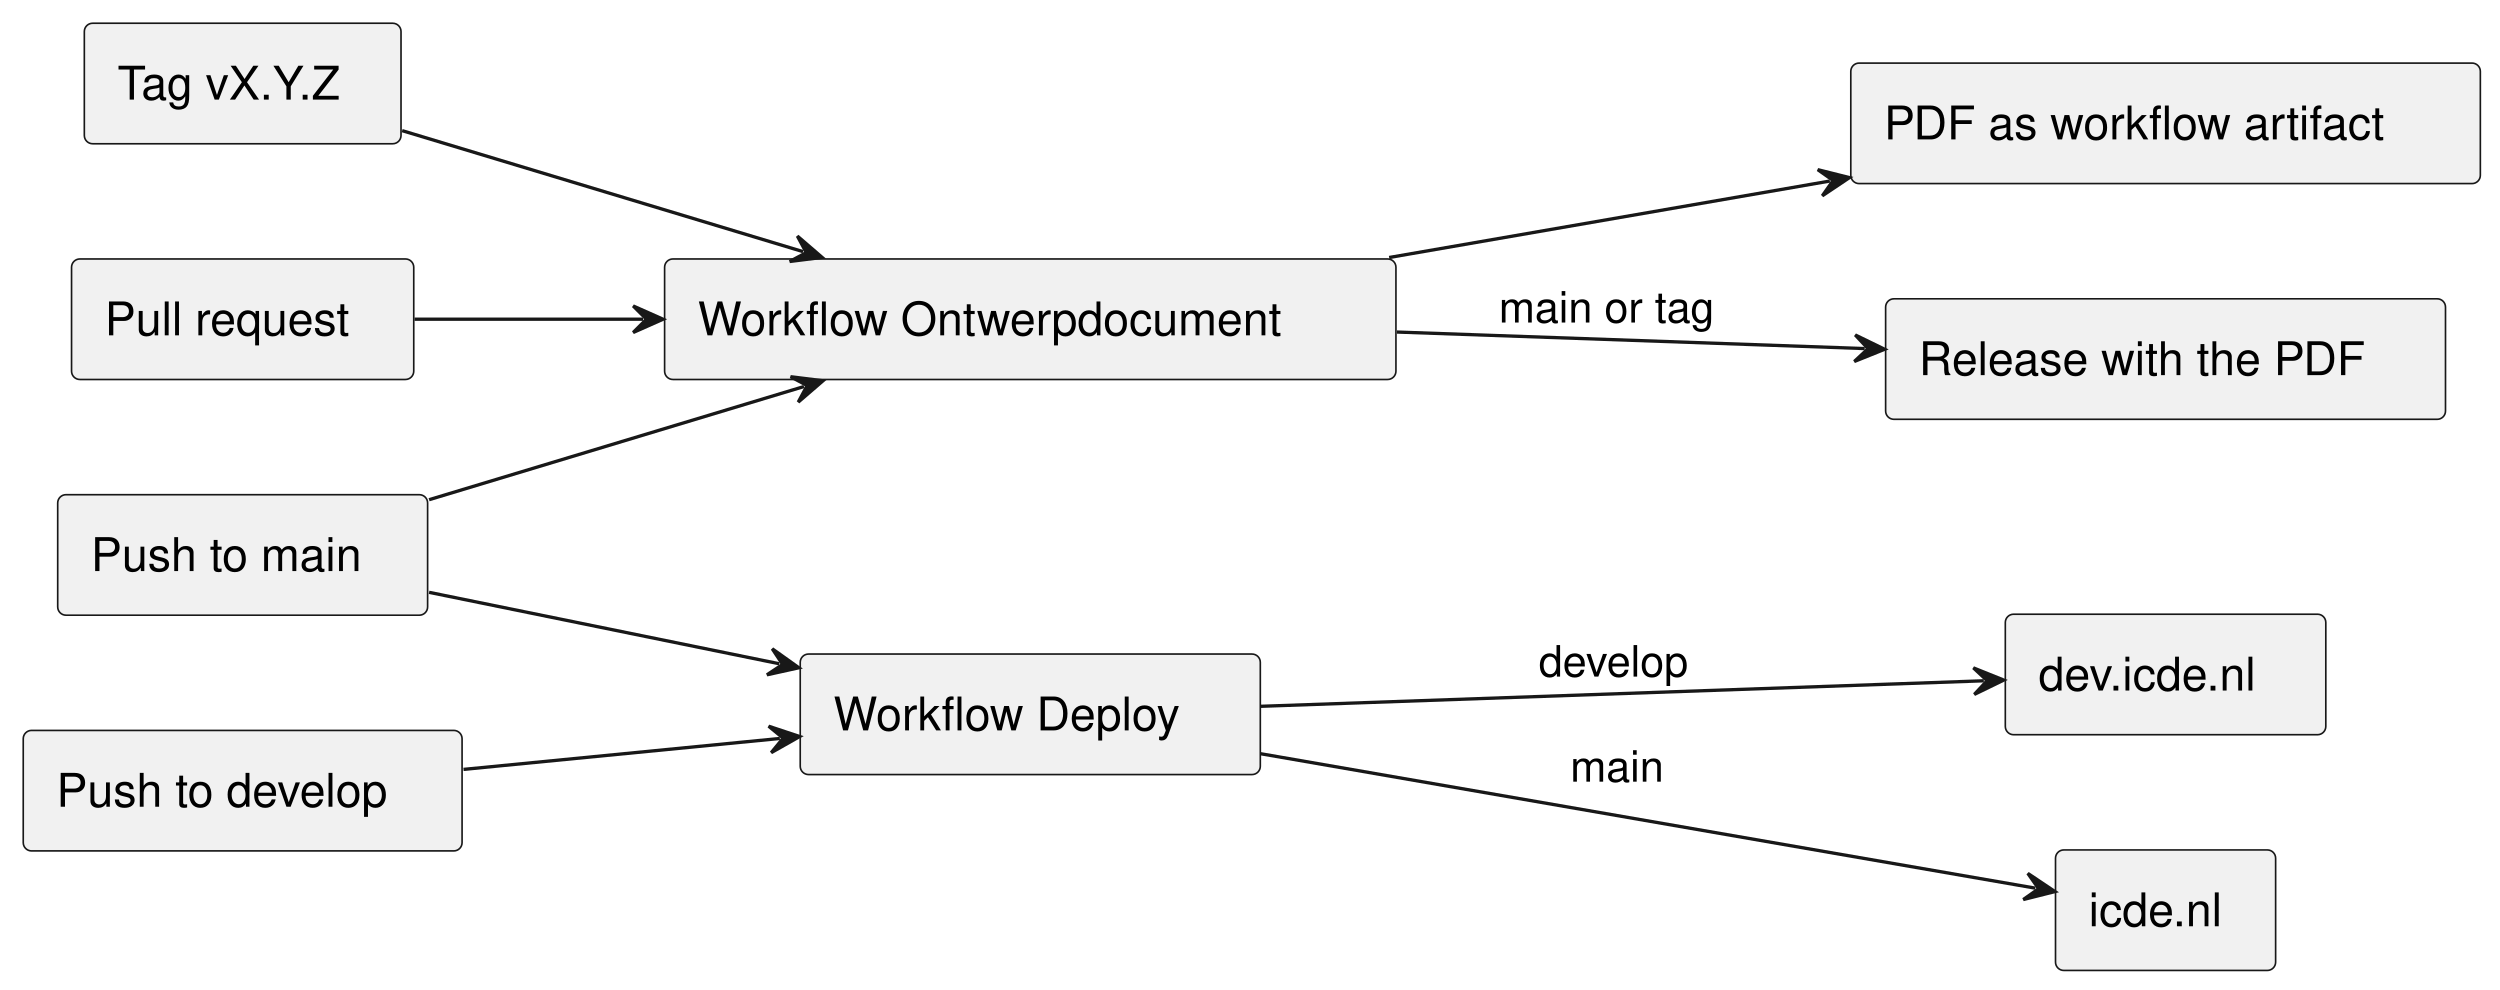
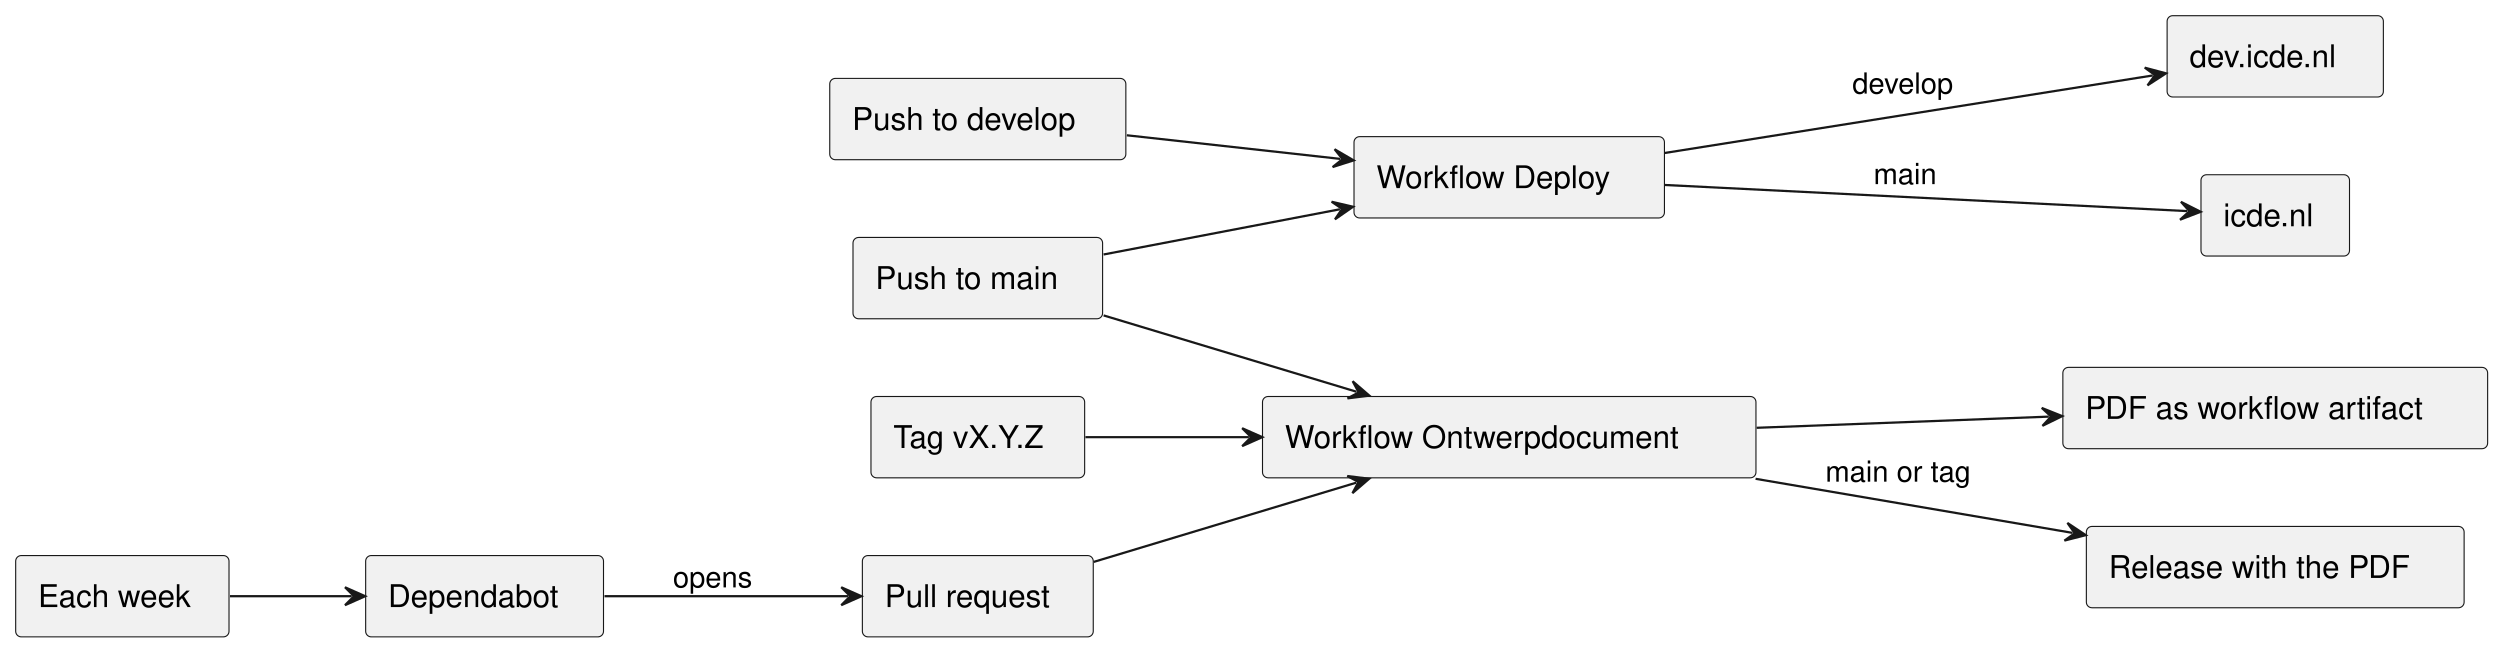
- <svg xmlns="http://www.w3.org/2000/svg" contentStyleType="text/css" data-diagram-type="DESCRIPTION" height="298px" preserveAspectRatio="none" style="width:753px;height:298px;background:#FFFFFF;" version="1.1" viewBox="0 0 753 298" width="753px" zoomAndPan="magnify">
+ <svg xmlns="http://www.w3.org/2000/svg" contentStyleType="text/css" data-diagram-type="DESCRIPTION" height="290px" preserveAspectRatio="none" style="width:1116px;height:290px;background:#FFFFFF;" version="1.1" viewBox="0 0 1116 290" width="1116px" zoomAndPan="magnify">
  <defs />
  <g>
    <g class="entity" data-entity="pr" data-source-line="7" data-uid="ent0002" id="entity_pr">
-       <rect fill="#F1F1F1" height="36.297" rx="2.5" ry="2.5" style="stroke:#181818;stroke-width:0.5;" width="103.07" x="21.55" y="78" />
-       <text fill="#000000" font-family="Helvetica" font-size="14" lengthAdjust="spacing" textLength="83.07" x="31.55" y="100.995">Pull request</text>
+       <rect fill="#F1F1F1" height="36.297" rx="2.5" ry="2.5" style="stroke:#181818;stroke-width:0.5;" width="103.07" x="384.96" y="248" />
+       <text fill="#000000" font-family="Helvetica" font-size="14" lengthAdjust="spacing" textLength="83.07" x="394.96" y="270.995">Pull request</text>
    </g>
    <g class="entity" data-entity="develop" data-source-line="8" data-uid="ent0003" id="entity_develop">
-       <rect fill="#F1F1F1" height="36.297" rx="2.5" ry="2.5" style="stroke:#181818;stroke-width:0.5;" width="132.178" x="7" y="220" />
-       <text fill="#000000" font-family="Helvetica" font-size="14" lengthAdjust="spacing" textLength="112.178" x="17" y="242.995">Push to develop</text>
+       <rect fill="#F1F1F1" height="36.297" rx="2.5" ry="2.5" style="stroke:#181818;stroke-width:0.5;" width="132.178" x="370.4" y="35" />
+       <text fill="#000000" font-family="Helvetica" font-size="14" lengthAdjust="spacing" textLength="112.178" x="380.4" y="57.995">Push to develop</text>
    </g>
    <g class="entity" data-entity="main" data-source-line="9" data-uid="ent0004" id="entity_main">
-       <rect fill="#F1F1F1" height="36.297" rx="2.5" ry="2.5" style="stroke:#181818;stroke-width:0.5;" width="111.417" x="17.38" y="149" />
-       <text fill="#000000" font-family="Helvetica" font-size="14" lengthAdjust="spacing" textLength="91.417" x="27.38" y="171.995">Push to main</text>
+       <rect fill="#F1F1F1" height="36.297" rx="2.5" ry="2.5" style="stroke:#181818;stroke-width:0.5;" width="111.417" x="380.78" y="106" />
+       <text fill="#000000" font-family="Helvetica" font-size="14" lengthAdjust="spacing" textLength="91.417" x="390.78" y="128.995">Push to main</text>
    </g>
    <g class="entity" data-entity="tag" data-source-line="10" data-uid="ent0005" id="entity_tag">
-       <rect fill="#F1F1F1" height="36.297" rx="2.5" ry="2.5" style="stroke:#181818;stroke-width:0.5;" width="95.387" x="25.4" y="7" />
-       <text fill="#000000" font-family="Helvetica" font-size="14" lengthAdjust="spacing" textLength="75.387" x="35.4" y="29.995">Tag vX.Y.Z</text>
+       <rect fill="#F1F1F1" height="36.297" rx="2.5" ry="2.5" style="stroke:#181818;stroke-width:0.5;" width="95.387" x="388.8" y="177" />
+       <text fill="#000000" font-family="Helvetica" font-size="14" lengthAdjust="spacing" textLength="75.387" x="398.8" y="199.995">Tag vX.Y.Z</text>
    </g>
-     <g class="entity" data-entity="doc" data-source-line="12" data-uid="ent0006" id="entity_doc">
-       <rect fill="#F1F1F1" height="36.297" rx="2.5" ry="2.5" style="stroke:#181818;stroke-width:0.5;" width="220.279" x="200.18" y="78" />
-       <text fill="#000000" font-family="Helvetica" font-size="14" lengthAdjust="spacing" textLength="200.279" x="210.18" y="100.995">Workflow Ontwerpdocument</text>
+     <g class="entity" data-entity="week" data-source-line="11" data-uid="ent0006" id="entity_week">
+       <rect fill="#F1F1F1" height="36.297" rx="2.5" ry="2.5" style="stroke:#181818;stroke-width:0.5;" width="95.23" x="7" y="248" />
+       <text fill="#000000" font-family="Helvetica" font-size="14" lengthAdjust="spacing" textLength="75.23" x="17" y="270.995">Each week</text>
    </g>
-     <g class="entity" data-entity="deploy" data-source-line="13" data-uid="ent0007" id="entity_deploy">
-       <rect fill="#F1F1F1" height="36.297" rx="2.5" ry="2.5" style="stroke:#181818;stroke-width:0.5;" width="138.576" x="241.03" y="197" />
-       <text fill="#000000" font-family="Helvetica" font-size="14" lengthAdjust="spacing" textLength="118.576" x="251.03" y="219.995">Workflow Deploy</text>
+     <g class="entity" data-entity="doc" data-source-line="13" data-uid="ent0007" id="entity_doc">
+       <rect fill="#F1F1F1" height="36.297" rx="2.5" ry="2.5" style="stroke:#181818;stroke-width:0.5;" width="220.279" x="563.58" y="177" />
+       <text fill="#000000" font-family="Helvetica" font-size="14" lengthAdjust="spacing" textLength="200.279" x="573.58" y="199.995">Workflow Ontwerpdocument</text>
    </g>
-     <g class="entity" data-entity="artifact" data-source-line="15" data-uid="ent0008" id="entity_artifact">
-       <rect fill="#F1F1F1" height="36.297" rx="2.5" ry="2.5" style="stroke:#181818;stroke-width:0.5;" width="189.62" x="557.46" y="19" />
-       <text fill="#000000" font-family="Helvetica" font-size="14" lengthAdjust="spacing" textLength="169.62" x="567.46" y="41.995">PDF as workflow artifact</text>
+     <g class="entity" data-entity="deploy" data-source-line="14" data-uid="ent0008" id="entity_deploy">
+       <rect fill="#F1F1F1" height="36.297" rx="2.5" ry="2.5" style="stroke:#181818;stroke-width:0.5;" width="138.576" x="604.43" y="61" />
+       <text fill="#000000" font-family="Helvetica" font-size="14" lengthAdjust="spacing" textLength="118.576" x="614.43" y="83.995">Workflow Deploy</text>
    </g>
-     <g class="entity" data-entity="release" data-source-line="16" data-uid="ent0009" id="entity_release">
-       <rect fill="#F1F1F1" height="36.297" rx="2.5" ry="2.5" style="stroke:#181818;stroke-width:0.5;" width="168.634" x="567.95" y="90" />
-       <text fill="#000000" font-family="Helvetica" font-size="14" lengthAdjust="spacing" textLength="148.634" x="577.95" y="112.995">Release with the PDF</text>
+     <g class="entity" data-entity="bot" data-source-line="15" data-uid="ent0009" id="entity_bot">
+       <rect fill="#F1F1F1" height="36.297" rx="2.5" ry="2.5" style="stroke:#181818;stroke-width:0.5;" width="106.174" x="163.23" y="248" />
+       <text fill="#000000" font-family="Helvetica" font-size="14" lengthAdjust="spacing" textLength="86.174" x="173.23" y="270.995">Dependabot</text>
    </g>
-     <g class="entity" data-entity="dev" data-source-line="17" data-uid="ent0010" id="entity_dev">
-       <rect fill="#F1F1F1" height="36.297" rx="2.5" ry="2.5" style="stroke:#181818;stroke-width:0.5;" width="96.535" x="604" y="185" />
-       <text fill="#000000" font-family="Helvetica" font-size="14" lengthAdjust="spacing" textLength="76.535" x="614" y="207.995">dev.icde.nl</text>
+     <g class="entity" data-entity="artifact" data-source-line="17" data-uid="ent0010" id="entity_artifact">
+       <rect fill="#F1F1F1" height="36.297" rx="2.5" ry="2.5" style="stroke:#181818;stroke-width:0.5;" width="189.62" x="920.86" y="164" />
+       <text fill="#000000" font-family="Helvetica" font-size="14" lengthAdjust="spacing" textLength="169.62" x="930.86" y="186.995">PDF as workflow artifact</text>
    </g>
-     <g class="entity" data-entity="prd" data-source-line="18" data-uid="ent0011" id="entity_prd">
-       <rect fill="#F1F1F1" height="36.297" rx="2.5" ry="2.5" style="stroke:#181818;stroke-width:0.5;" width="66.3" x="619.12" y="256" />
-       <text fill="#000000" font-family="Helvetica" font-size="14" lengthAdjust="spacing" textLength="46.3" x="629.12" y="278.995">icde.nl</text>
+     <g class="entity" data-entity="release" data-source-line="18" data-uid="ent0011" id="entity_release">
+       <rect fill="#F1F1F1" height="36.297" rx="2.5" ry="2.5" style="stroke:#181818;stroke-width:0.5;" width="168.634" x="931.35" y="235" />
+       <text fill="#000000" font-family="Helvetica" font-size="14" lengthAdjust="spacing" textLength="148.634" x="941.35" y="257.995">Release with the PDF</text>
    </g>
-     <g class="link" data-entity-1="pr" data-entity-2="doc" data-source-line="20" data-uid="lnk12" id="link_pr_doc">
-       <path d="M124.84,96.15 C146.86,96.15 167.55,96.15 193.71,96.15" fill="none" id="pr-to-doc" style="stroke:#181818;stroke-width:1;" />
-       <polygon fill="#181818" points="199.71,96.15,190.71,92.15,194.71,96.15,190.71,100.15,199.71,96.15" style="stroke:#181818;stroke-width:1;" />
+     <g class="entity" data-entity="dev" data-source-line="19" data-uid="ent0012" id="entity_dev">
+       <rect fill="#F1F1F1" height="36.297" rx="2.5" ry="2.5" style="stroke:#181818;stroke-width:0.5;" width="96.535" x="967.4" y="7" />
+       <text fill="#000000" font-family="Helvetica" font-size="14" lengthAdjust="spacing" textLength="76.535" x="977.4" y="29.995">dev.icde.nl</text>
    </g>
-     <g class="link" data-entity-1="main" data-entity-2="doc" data-source-line="21" data-uid="lnk13" id="link_main_doc">
-       <path d="M129.24,150.51 C164.82,139.77 205.396,127.525 242.146,116.425" fill="none" id="main-to-doc" style="stroke:#181818;stroke-width:1;" />
-       <polygon fill="#181818" points="247.89,114.69,238.118,113.463,243.104,116.136,240.431,121.121,247.89,114.69" style="stroke:#181818;stroke-width:1;" />
+     <g class="entity" data-entity="prd" data-source-line="20" data-uid="ent0013" id="entity_prd">
+       <rect fill="#F1F1F1" height="36.297" rx="2.5" ry="2.5" style="stroke:#181818;stroke-width:0.5;" width="66.3" x="982.52" y="78" />
+       <text fill="#000000" font-family="Helvetica" font-size="14" lengthAdjust="spacing" textLength="46.3" x="992.52" y="100.995">icde.nl</text>
    </g>
-     <g class="link" data-entity-1="tag" data-entity-2="doc" data-source-line="22" data-uid="lnk14" id="link_tag_doc">
-       <path d="M121.13,39.35 C157.46,50.32 202.306,63.857 241.886,75.797" fill="none" id="tag-to-doc" style="stroke:#181818;stroke-width:1;" />
-       <polygon fill="#181818" points="247.63,77.53,240.169,71.101,242.843,76.086,237.858,78.76,247.63,77.53" style="stroke:#181818;stroke-width:1;" />
+     <g class="link" data-entity-1="pr" data-entity-2="doc" data-source-line="22" data-uid="lnk14" id="link_pr_doc">
+       <path d="M488.24,250.83 C524.3,239.95 567.176,227.003 605.456,215.453" fill="none" id="pr-to-doc" style="stroke:#181818;stroke-width:1;" />
+       <polygon fill="#181818" points="611.2,213.72,601.428,212.49,606.413,215.164,603.739,220.149,611.2,213.72" style="stroke:#181818;stroke-width:1;" />
    </g>
-     <g class="link" data-entity-1="develop" data-entity-2="deploy" data-source-line="23" data-uid="lnk15" id="link_develop_deploy">
-       <path d="M139.61,231.74 C171.15,228.66 202.978,225.544 234.888,222.424" fill="none" id="develop-to-deploy" style="stroke:#181818;stroke-width:1;" />
-       <polygon fill="#181818" points="240.86,221.84,231.513,218.735,235.884,222.327,232.292,226.697,240.86,221.84" style="stroke:#181818;stroke-width:1;" />
+     <g class="link" data-entity-1="main" data-entity-2="doc" data-source-line="23" data-uid="lnk15" id="link_main_doc">
+       <path d="M492.64,140.8 C528.22,151.54 568.796,163.787 605.546,174.877" fill="none" id="main-to-doc" style="stroke:#181818;stroke-width:1;" />
+       <polygon fill="#181818" points="611.29,176.61,603.829,170.18,606.503,175.166,601.518,177.839,611.29,176.61" style="stroke:#181818;stroke-width:1;" />
    </g>
-     <g class="link" data-entity-1="main" data-entity-2="deploy" data-source-line="24" data-uid="lnk16" id="link_main_deploy">
-       <path d="M129.24,178.41 C162.51,185.19 199.291,192.701 234.741,199.931" fill="none" id="main-to-deploy" style="stroke:#181818;stroke-width:1;" />
-       <polygon fill="#181818" points="240.62,201.13,232.601,195.412,235.721,200.131,231.002,203.251,240.62,201.13" style="stroke:#181818;stroke-width:1;" />
+     <g class="link" data-entity-1="tag" data-entity-2="doc" data-source-line="24" data-uid="lnk16" id="link_tag_doc">
+       <path d="M484.53,195.15 C507.32,195.15 529.73,195.15 557.5,195.15" fill="none" id="tag-to-doc" style="stroke:#181818;stroke-width:1;" />
+       <polygon fill="#181818" points="563.5,195.15,554.5,191.15,558.5,195.15,554.5,199.15,563.5,195.15" style="stroke:#181818;stroke-width:1;" />
    </g>
-     <g class="link" data-entity-1="doc" data-entity-2="artifact" data-source-line="26" data-uid="lnk17" id="link_doc_artifact">
-       <path d="M418.41,77.56 C462.88,69.85 508.128,61.996 551.149,54.526" fill="none" id="doc-to-artifact" style="stroke:#181818;stroke-width:1;" />
-       <polygon fill="#181818" points="557.06,53.5,547.508,51.099,552.134,54.355,548.877,58.981,557.06,53.5" style="stroke:#181818;stroke-width:1;" />
+     <g class="link" data-entity-1="develop" data-entity-2="deploy" data-source-line="25" data-uid="lnk17" id="link_develop_deploy">
+       <path d="M503.02,60.39 C534.56,63.88 566.396,67.4 598.306,70.93" fill="none" id="develop-to-deploy" style="stroke:#181818;stroke-width:1;" />
+       <polygon fill="#181818" points="604.27,71.59,595.764,66.625,599.3,71.04,594.885,74.576,604.27,71.59" style="stroke:#181818;stroke-width:1;" />
    </g>
-     <g class="link" data-entity-1="doc" data-entity-2="release" data-source-line="27" data-uid="lnk18" id="link_doc_release">
-       <path d="M420.75,100.01 C468.4,101.7 517.354,103.429 561.654,104.989" fill="none" id="doc-to-release" style="stroke:#181818;stroke-width:1;" />
-       <polygon fill="#181818" points="567.65,105.2,558.796,100.886,562.653,105.024,558.515,108.881,567.65,105.2" style="stroke:#181818;stroke-width:1;" />
-       <text fill="#000000" font-family="Helvetica" font-size="13" lengthAdjust="spacing" textLength="75.359" x="451.46" y="97.147">main or tag</text>
+     <g class="link" data-entity-1="main" data-entity-2="deploy" data-source-line="26" data-uid="lnk18" id="link_main_deploy">
+       <path d="M492.64,113.6 C525.91,107.24 562.687,100.197 598.127,93.417" fill="none" id="main-to-deploy" style="stroke:#181818;stroke-width:1;" />
+       <polygon fill="#181818" points="604.02,92.29,594.429,90.052,599.109,93.23,595.932,97.91,604.02,92.29" style="stroke:#181818;stroke-width:1;" />
    </g>
-     <g class="link" data-entity-1="deploy" data-entity-2="dev" data-source-line="28" data-uid="lnk19" id="link_deploy_dev">
-       <path d="M379.7,212.74 C446.11,210.39 539.194,207.112 597.524,205.052" fill="none" id="deploy-to-dev" style="stroke:#181818;stroke-width:1;" />
-       <polygon fill="#181818" points="603.52,204.84,594.384,201.16,598.523,205.017,594.667,209.155,603.52,204.84" style="stroke:#181818;stroke-width:1;" />
-       <text fill="#000000" font-family="Helvetica" font-size="13" lengthAdjust="spacing" textLength="51.759" x="463.46" y="203.787">develop</text>
+     <g class="link" data-entity-1="week" data-entity-2="bot" data-source-line="27" data-uid="lnk19" id="link_week_bot">
+       <path d="M102.67,266.15 C121.62,266.15 137.56,266.15 157.01,266.15" fill="none" id="week-to-bot" style="stroke:#181818;stroke-width:1;" />
+       <polygon fill="#181818" points="163.01,266.15,154.01,262.15,158.01,266.15,154.01,270.15,163.01,266.15" style="stroke:#181818;stroke-width:1;" />
    </g>
-     <g class="link" data-entity-1="deploy" data-entity-2="prd" data-source-line="29" data-uid="lnk20" id="link_deploy_prd">
-       <path d="M379.7,227.02 C452.41,239.64 558.378,258.035 613.048,267.515" fill="none" id="deploy-to-prd" style="stroke:#181818;stroke-width:1;" />
-       <polygon fill="#181818" points="618.96,268.54,610.776,263.061,614.034,267.686,609.409,270.943,618.96,268.54" style="stroke:#181818;stroke-width:1;" />
-       <text fill="#000000" font-family="Helvetica" font-size="13" lengthAdjust="spacing" textLength="32.481" x="472.96" y="235.437">main</text>
+     <g class="link" data-entity-1="doc" data-entity-2="artifact" data-source-line="29" data-uid="lnk20" id="link_doc_artifact">
+       <path d="M784.15,190.97 C828.12,189.29 872.304,187.6 914.594,185.98" fill="none" id="doc-to-artifact" style="stroke:#181818;stroke-width:1;" />
+       <polygon fill="#181818" points="920.59,185.75,911.443,182.097,915.594,185.941,911.75,190.092,920.59,185.75" style="stroke:#181818;stroke-width:1;" />
+     </g>
+     <g class="link" data-entity-1="doc" data-entity-2="release" data-source-line="30" data-uid="lnk21" id="link_doc_release">
+       <path d="M783.69,213.74 C831.46,221.89 880.735,230.301 925.185,237.881" fill="none" id="doc-to-release" style="stroke:#181818;stroke-width:1;" />
+       <polygon fill="#181818" points="931.1,238.89,922.9,233.434,926.171,238.049,921.556,241.32,931.1,238.89" style="stroke:#181818;stroke-width:1;" />
+       <text fill="#000000" font-family="Helvetica" font-size="13" lengthAdjust="spacing" textLength="75.359" x="814.86" y="215.027">main or tag</text>
+     </g>
+     <g class="link" data-entity-1="deploy" data-entity-2="dev" data-source-line="31" data-uid="lnk22" id="link_deploy_dev">
+       <path d="M743.11,68.29 C809.51,57.74 902.674,42.941 960.994,33.681" fill="none" id="deploy-to-dev" style="stroke:#181818;stroke-width:1;" />
+       <polygon fill="#181818" points="966.92,32.74,957.404,30.201,961.982,33.524,958.659,38.102,966.92,32.74" style="stroke:#181818;stroke-width:1;" />
+       <text fill="#000000" font-family="Helvetica" font-size="13" lengthAdjust="spacing" textLength="51.759" x="826.86" y="41.797">develop</text>
+     </g>
+     <g class="link" data-entity-1="deploy" data-entity-2="prd" data-source-line="32" data-uid="lnk23" id="link_deploy_prd">
+       <path d="M743.11,82.57 C815.81,86.21 921.697,91.5 976.367,94.24" fill="none" id="deploy-to-prd" style="stroke:#181818;stroke-width:1;" />
+       <polygon fill="#181818" points="982.36,94.54,973.572,90.094,977.366,94.29,973.171,98.085,982.36,94.54" style="stroke:#181818;stroke-width:1;" />
+       <text fill="#000000" font-family="Helvetica" font-size="13" lengthAdjust="spacing" textLength="32.481" x="836.36" y="82.197">main</text>
+     </g>
+     <g class="link" data-entity-1="bot" data-entity-2="pr" data-source-line="33" data-uid="lnk24" id="link_bot_pr">
+       <path d="M269.85,266.15 C304.65,266.15 344.07,266.15 378.54,266.15" fill="none" id="bot-to-pr" style="stroke:#181818;stroke-width:1;" />
+       <polygon fill="#181818" points="384.54,266.15,375.54,262.15,379.54,266.15,375.54,270.15,384.54,266.15" style="stroke:#181818;stroke-width:1;" />
+       <text fill="#000000" font-family="Helvetica" font-size="13" lengthAdjust="spacing" textLength="39.216" x="300.4" y="262.217">opens</text>
    </g>
  </g>
</svg>
